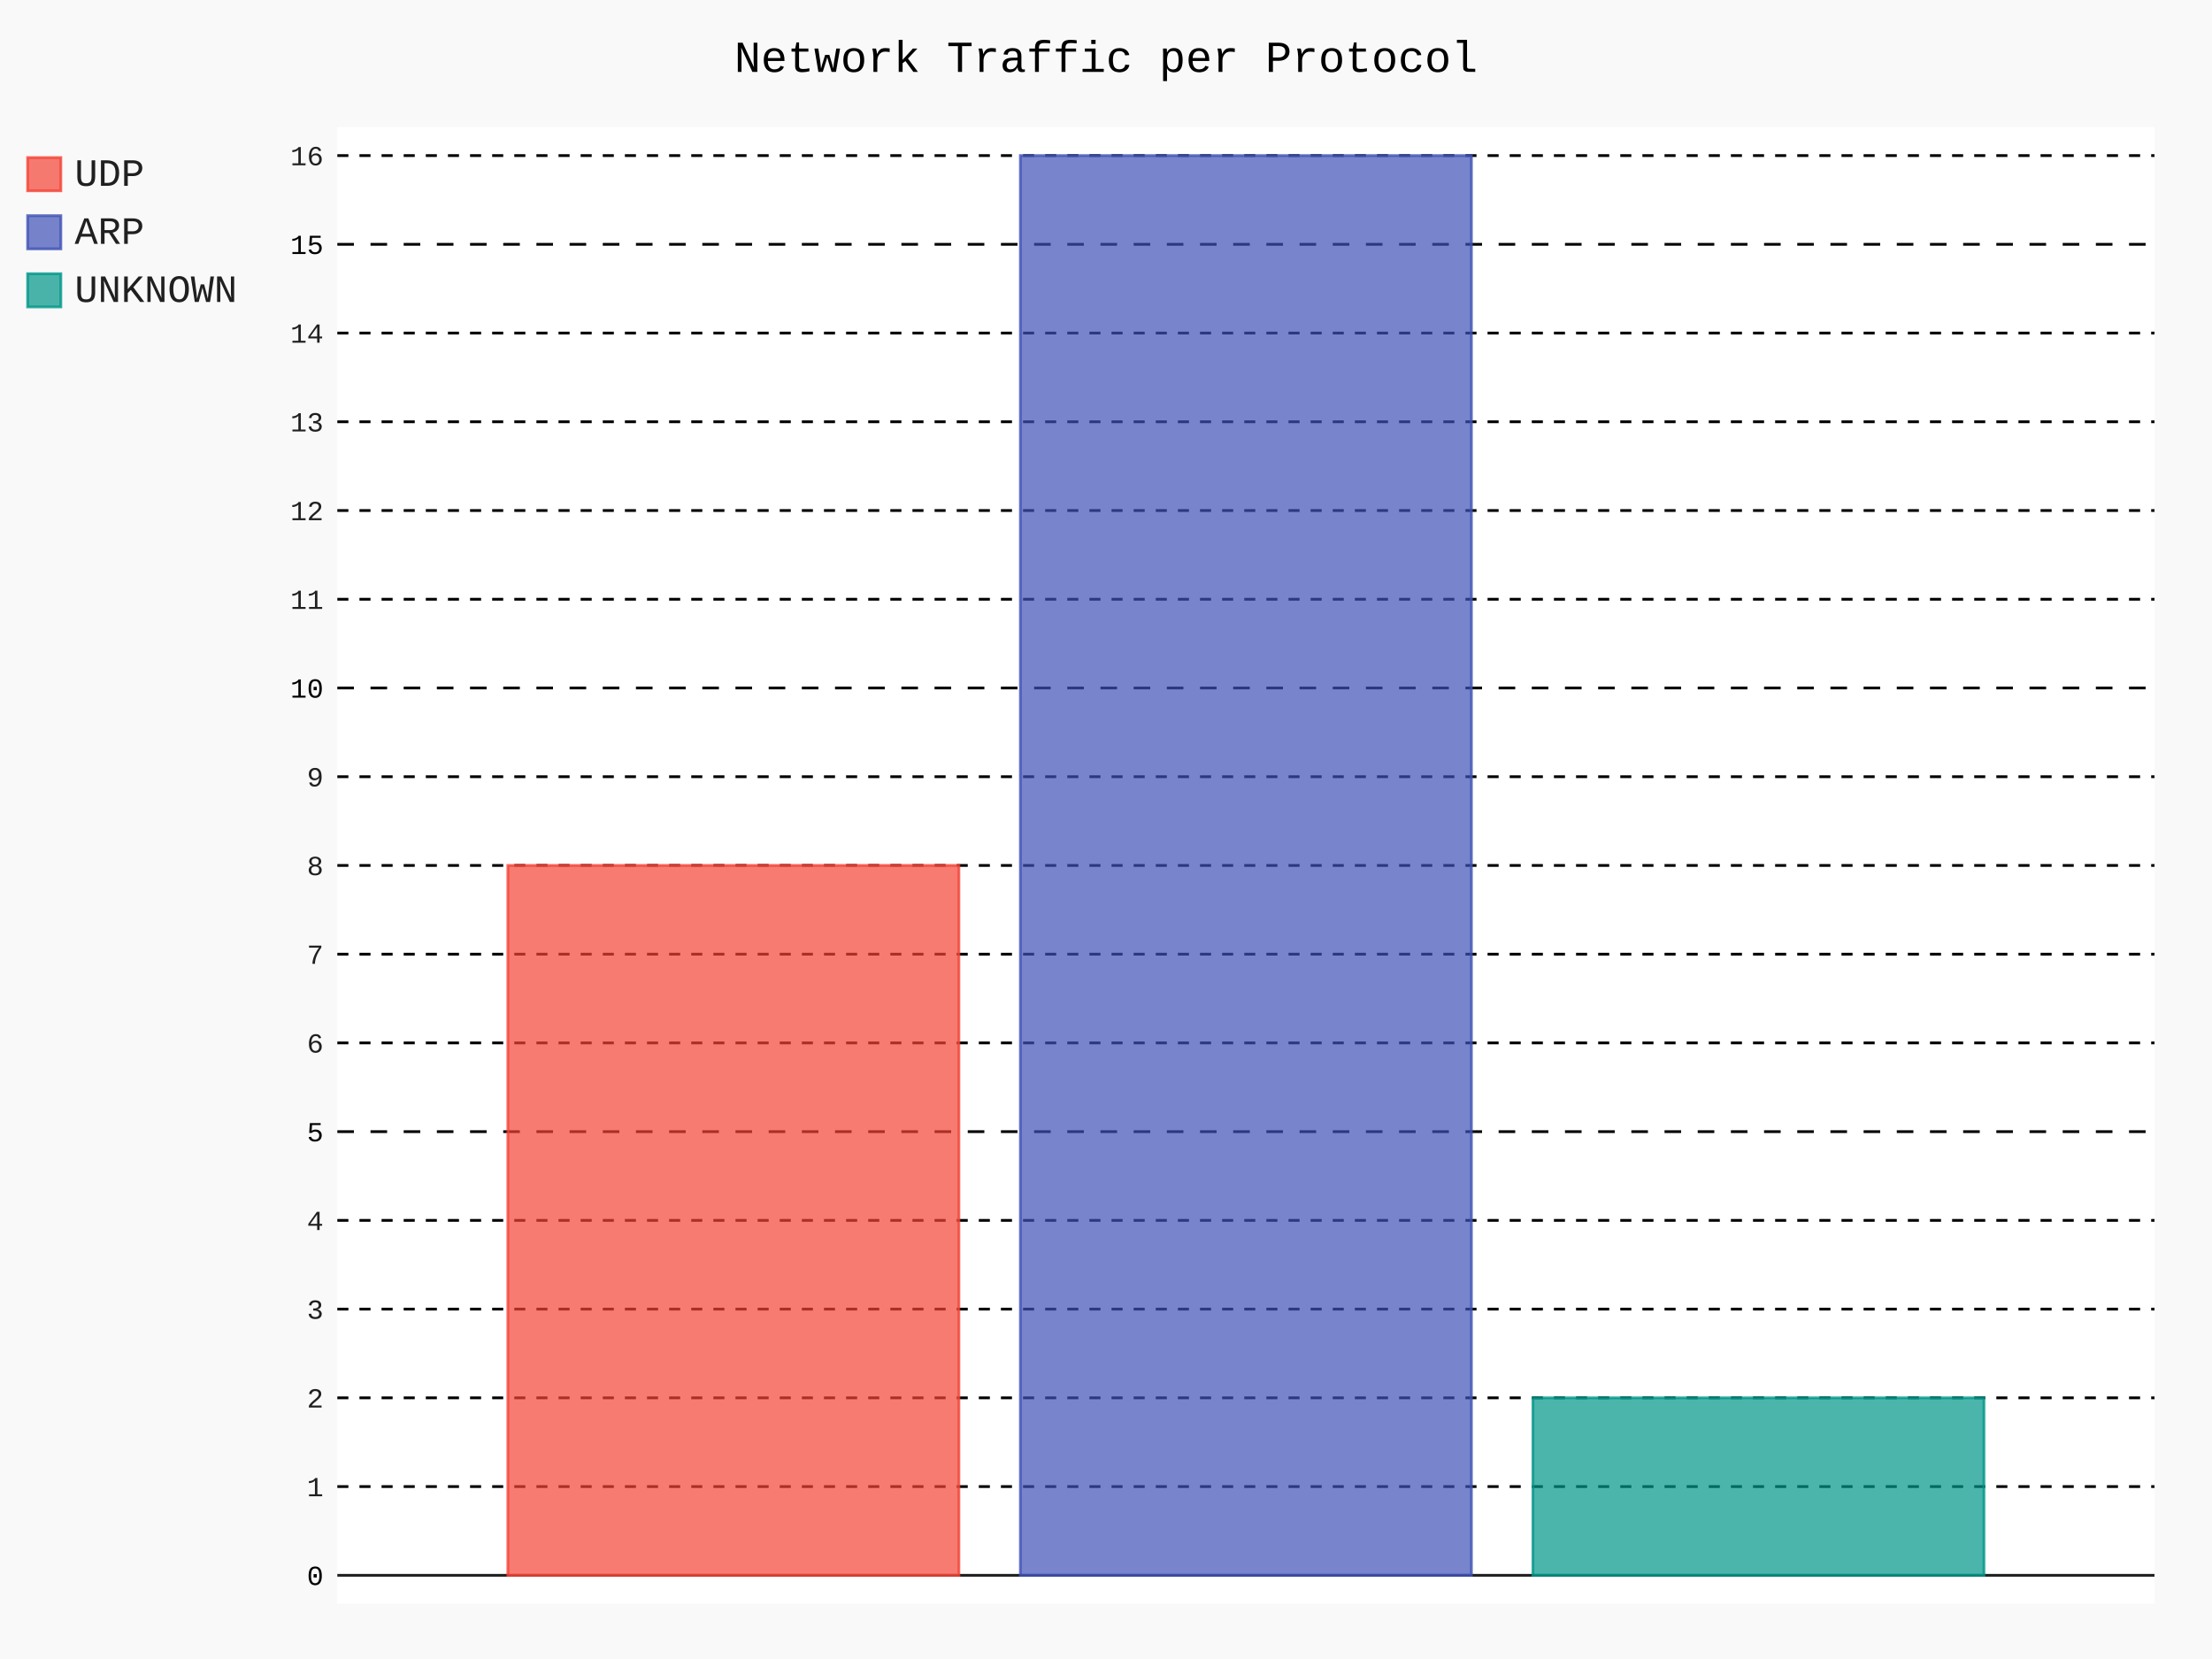
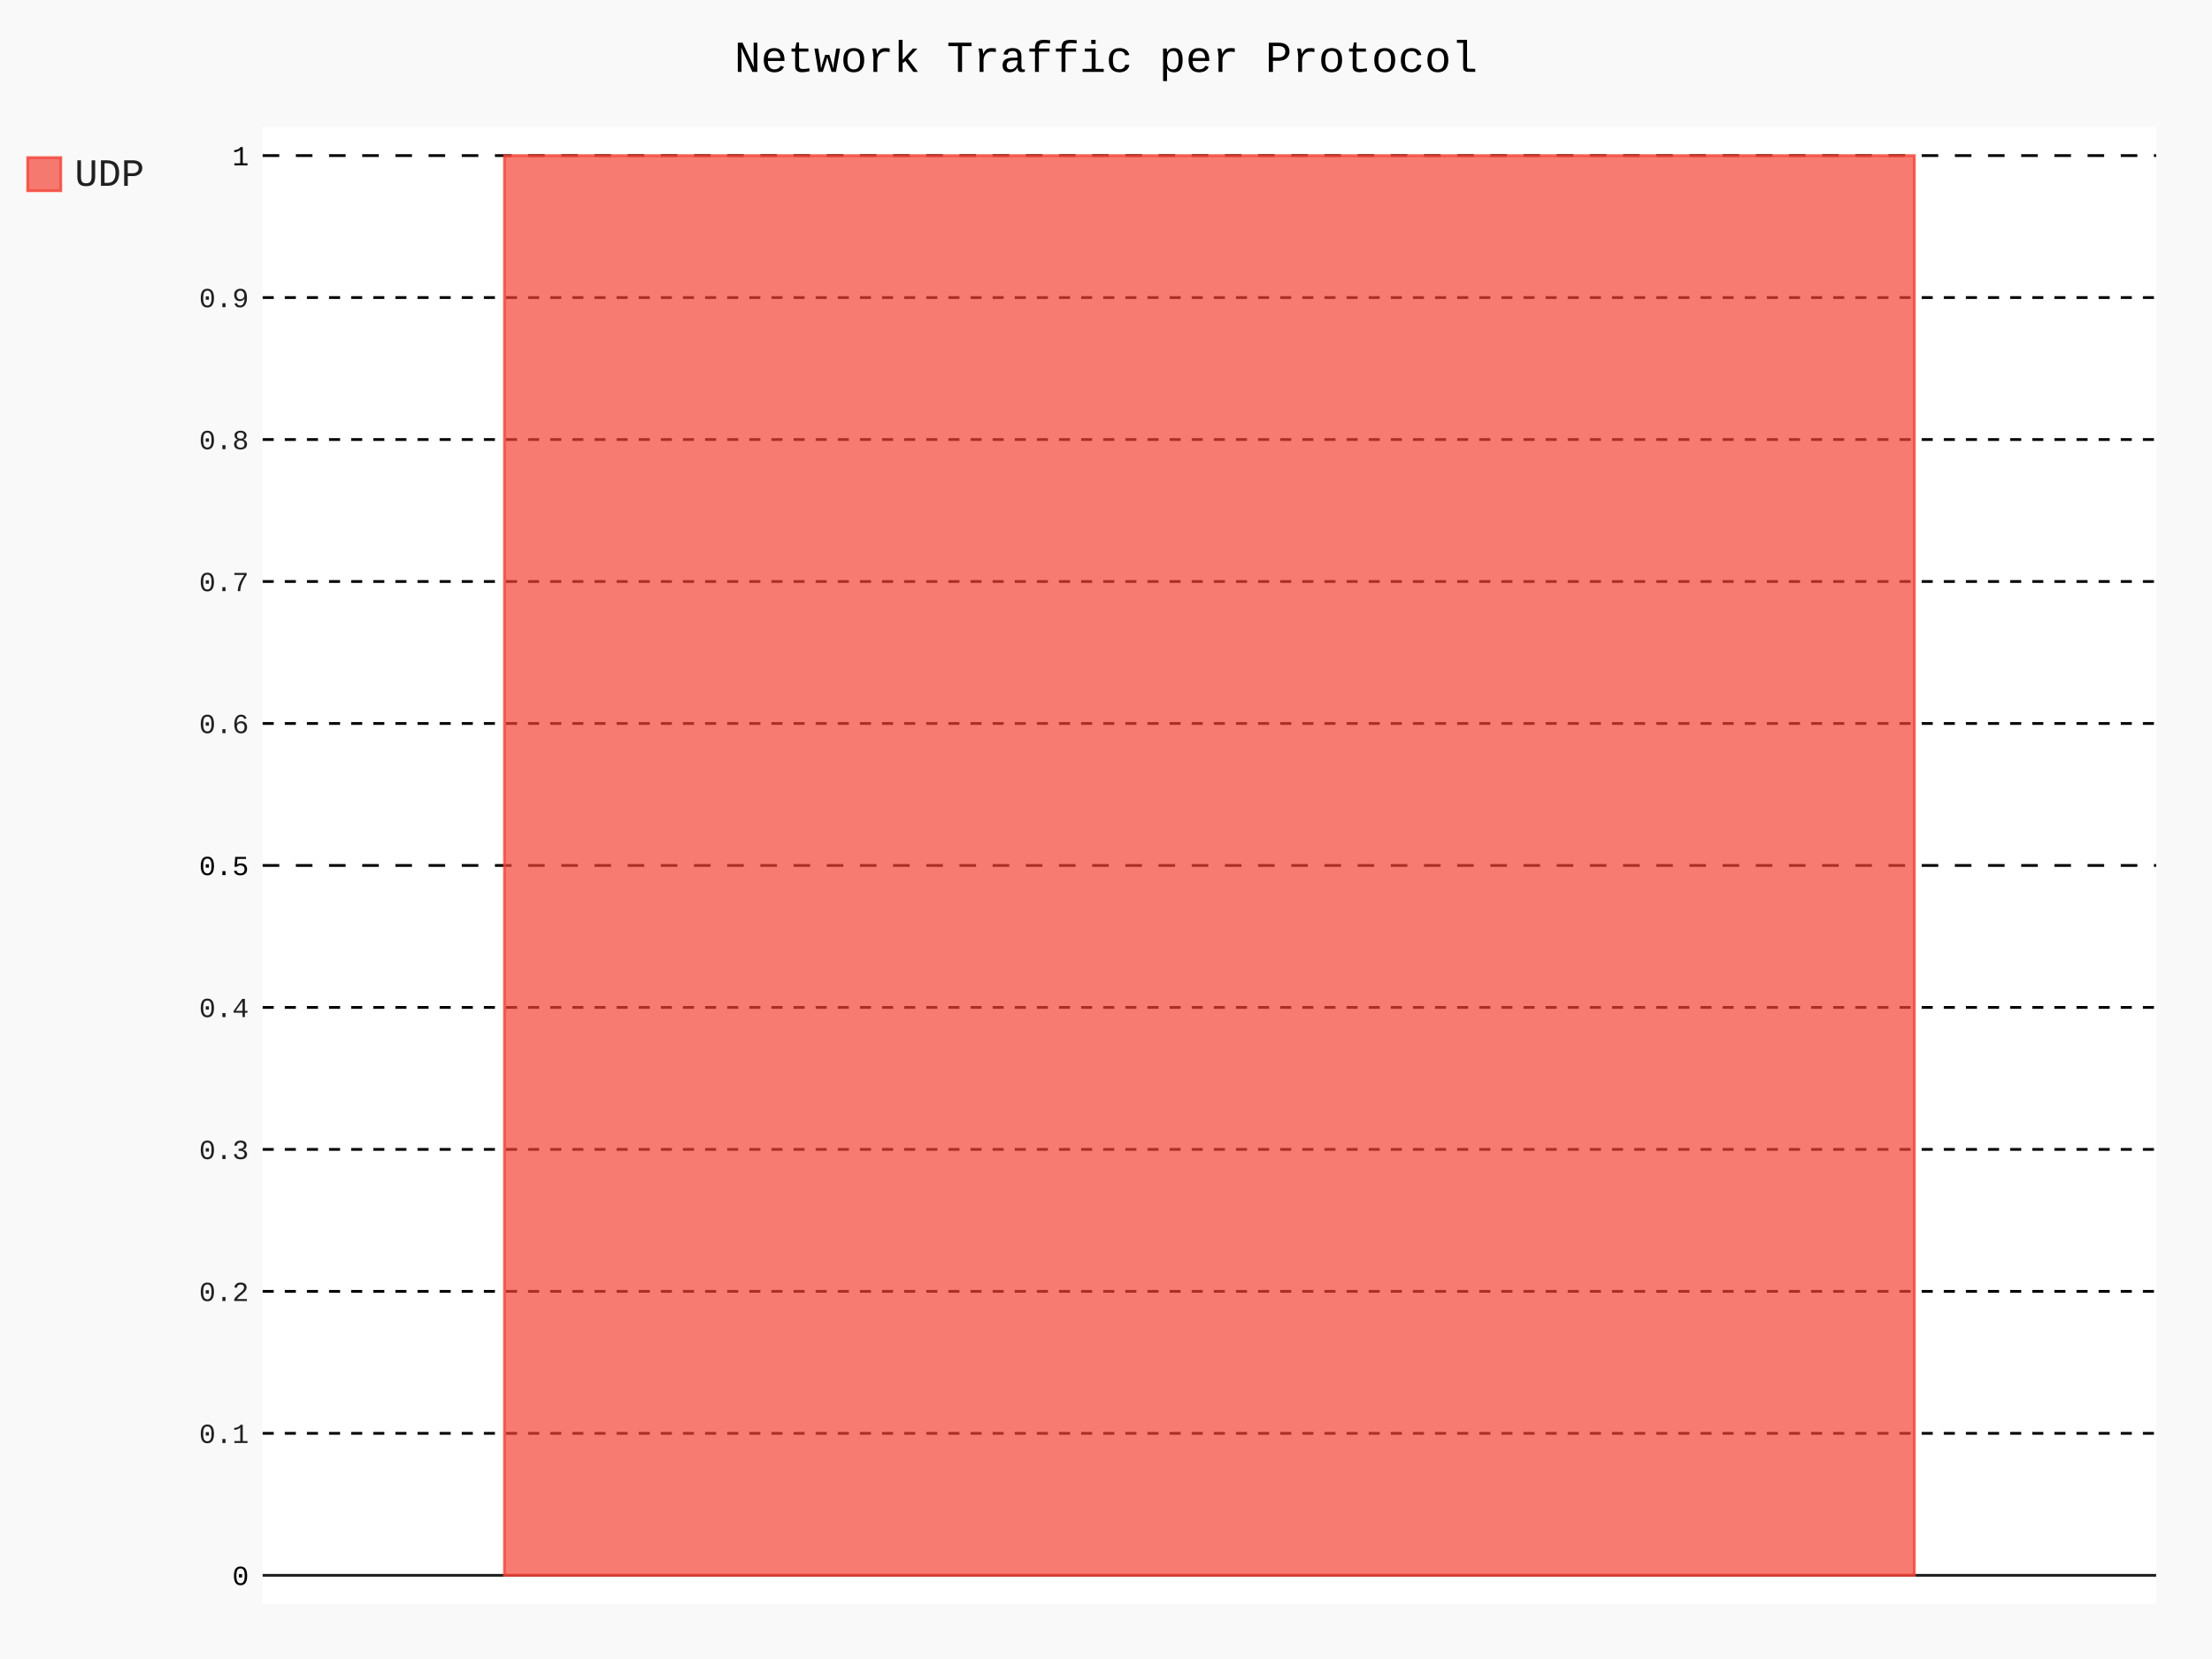
- <svg xmlns="http://www.w3.org/2000/svg" id="chart-fc52d1d0-5105-4794-809a-92c0aed4d664" class="pygal-chart" viewBox="0 0 800 600">
+ <svg xmlns="http://www.w3.org/2000/svg" id="chart-a7d476ab-325e-4dec-8e12-bb074472e643" class="pygal-chart" viewBox="0 0 800 600">
  <defs>
-     <style type="text/css">#chart-fc52d1d0-5105-4794-809a-92c0aed4d664{-webkit-user-select:none;-webkit-font-smoothing:antialiased;font-family:Consolas,"Liberation Mono",Menlo,Courier,monospace}#chart-fc52d1d0-5105-4794-809a-92c0aed4d664 .title{font-family:Consolas,"Liberation Mono",Menlo,Courier,monospace;font-size:16px}#chart-fc52d1d0-5105-4794-809a-92c0aed4d664 .legends .legend text{font-family:Consolas,"Liberation Mono",Menlo,Courier,monospace;font-size:14px}#chart-fc52d1d0-5105-4794-809a-92c0aed4d664 .axis text{font-family:Consolas,"Liberation Mono",Menlo,Courier,monospace;font-size:10px}#chart-fc52d1d0-5105-4794-809a-92c0aed4d664 .axis text.major{font-family:Consolas,"Liberation Mono",Menlo,Courier,monospace;font-size:10px}#chart-fc52d1d0-5105-4794-809a-92c0aed4d664 .text-overlay text.value{font-family:Consolas,"Liberation Mono",Menlo,Courier,monospace;font-size:16px}#chart-fc52d1d0-5105-4794-809a-92c0aed4d664 .text-overlay text.label{font-family:Consolas,"Liberation Mono",Menlo,Courier,monospace;font-size:10px}#chart-fc52d1d0-5105-4794-809a-92c0aed4d664 .tooltip{font-family:Consolas,"Liberation Mono",Menlo,Courier,monospace;font-size:14px}#chart-fc52d1d0-5105-4794-809a-92c0aed4d664 text.no_data{font-family:Consolas,"Liberation Mono",Menlo,Courier,monospace;font-size:64px}
- #chart-fc52d1d0-5105-4794-809a-92c0aed4d664{background-color:rgba(249,249,249,1)}#chart-fc52d1d0-5105-4794-809a-92c0aed4d664 path,#chart-fc52d1d0-5105-4794-809a-92c0aed4d664 line,#chart-fc52d1d0-5105-4794-809a-92c0aed4d664 rect,#chart-fc52d1d0-5105-4794-809a-92c0aed4d664 circle{-webkit-transition:150ms;-moz-transition:150ms;transition:150ms}#chart-fc52d1d0-5105-4794-809a-92c0aed4d664 .graph &gt; .background{fill:rgba(249,249,249,1)}#chart-fc52d1d0-5105-4794-809a-92c0aed4d664 .plot &gt; .background{fill:rgba(255,255,255,1)}#chart-fc52d1d0-5105-4794-809a-92c0aed4d664 .graph{fill:rgba(0,0,0,.87)}#chart-fc52d1d0-5105-4794-809a-92c0aed4d664 text.no_data{fill:rgba(0,0,0,1)}#chart-fc52d1d0-5105-4794-809a-92c0aed4d664 .title{fill:rgba(0,0,0,1)}#chart-fc52d1d0-5105-4794-809a-92c0aed4d664 .legends .legend text{fill:rgba(0,0,0,.87)}#chart-fc52d1d0-5105-4794-809a-92c0aed4d664 .legends .legend:hover text{fill:rgba(0,0,0,1)}#chart-fc52d1d0-5105-4794-809a-92c0aed4d664 .axis .line{stroke:rgba(0,0,0,1)}#chart-fc52d1d0-5105-4794-809a-92c0aed4d664 .axis .guide.line{stroke:rgba(0,0,0,.54)}#chart-fc52d1d0-5105-4794-809a-92c0aed4d664 .axis .major.line{stroke:rgba(0,0,0,.87)}#chart-fc52d1d0-5105-4794-809a-92c0aed4d664 .axis text.major{fill:rgba(0,0,0,1)}#chart-fc52d1d0-5105-4794-809a-92c0aed4d664 .axis.y .guides:hover .guide.line,#chart-fc52d1d0-5105-4794-809a-92c0aed4d664 .line-graph .axis.x .guides:hover .guide.line,#chart-fc52d1d0-5105-4794-809a-92c0aed4d664 .stackedline-graph .axis.x .guides:hover .guide.line,#chart-fc52d1d0-5105-4794-809a-92c0aed4d664 .xy-graph .axis.x .guides:hover .guide.line{stroke:rgba(0,0,0,1)}#chart-fc52d1d0-5105-4794-809a-92c0aed4d664 .axis .guides:hover text{fill:rgba(0,0,0,1)}#chart-fc52d1d0-5105-4794-809a-92c0aed4d664 .reactive{fill-opacity:.7;stroke-opacity:.8;stroke-width:1}#chart-fc52d1d0-5105-4794-809a-92c0aed4d664 .ci{stroke:rgba(0,0,0,.87)}#chart-fc52d1d0-5105-4794-809a-92c0aed4d664 .reactive.active,#chart-fc52d1d0-5105-4794-809a-92c0aed4d664 .active .reactive{fill-opacity:.8;stroke-opacity:.9;stroke-width:4}#chart-fc52d1d0-5105-4794-809a-92c0aed4d664 .ci .reactive.active{stroke-width:1.5}#chart-fc52d1d0-5105-4794-809a-92c0aed4d664 .series text{fill:rgba(0,0,0,1)}#chart-fc52d1d0-5105-4794-809a-92c0aed4d664 .tooltip rect{fill:rgba(255,255,255,1);stroke:rgba(0,0,0,1);-webkit-transition:opacity 150ms;-moz-transition:opacity 150ms;transition:opacity 150ms}#chart-fc52d1d0-5105-4794-809a-92c0aed4d664 .tooltip .label{fill:rgba(0,0,0,.87)}#chart-fc52d1d0-5105-4794-809a-92c0aed4d664 .tooltip .label{fill:rgba(0,0,0,.87)}#chart-fc52d1d0-5105-4794-809a-92c0aed4d664 .tooltip .legend{font-size:.8em;fill:rgba(0,0,0,.54)}#chart-fc52d1d0-5105-4794-809a-92c0aed4d664 .tooltip .x_label{font-size:.6em;fill:rgba(0,0,0,1)}#chart-fc52d1d0-5105-4794-809a-92c0aed4d664 .tooltip .xlink{font-size:.5em;text-decoration:underline}#chart-fc52d1d0-5105-4794-809a-92c0aed4d664 .tooltip .value{font-size:1.5em}#chart-fc52d1d0-5105-4794-809a-92c0aed4d664 .bound{font-size:.5em}#chart-fc52d1d0-5105-4794-809a-92c0aed4d664 .max-value{font-size:.75em;fill:rgba(0,0,0,.54)}#chart-fc52d1d0-5105-4794-809a-92c0aed4d664 .map-element{fill:rgba(255,255,255,1);stroke:rgba(0,0,0,.54) !important}#chart-fc52d1d0-5105-4794-809a-92c0aed4d664 .map-element .reactive{fill-opacity:inherit;stroke-opacity:inherit}#chart-fc52d1d0-5105-4794-809a-92c0aed4d664 .color-0,#chart-fc52d1d0-5105-4794-809a-92c0aed4d664 .color-0 a:visited{stroke:#F44336;fill:#F44336}#chart-fc52d1d0-5105-4794-809a-92c0aed4d664 .color-1,#chart-fc52d1d0-5105-4794-809a-92c0aed4d664 .color-1 a:visited{stroke:#3F51B5;fill:#3F51B5}#chart-fc52d1d0-5105-4794-809a-92c0aed4d664 .color-2,#chart-fc52d1d0-5105-4794-809a-92c0aed4d664 .color-2 a:visited{stroke:#009688;fill:#009688}#chart-fc52d1d0-5105-4794-809a-92c0aed4d664 .text-overlay .color-0 text{fill:black}#chart-fc52d1d0-5105-4794-809a-92c0aed4d664 .text-overlay .color-1 text{fill:black}#chart-fc52d1d0-5105-4794-809a-92c0aed4d664 .text-overlay .color-2 text{fill:black}
- #chart-fc52d1d0-5105-4794-809a-92c0aed4d664 text.no_data{text-anchor:middle}#chart-fc52d1d0-5105-4794-809a-92c0aed4d664 .guide.line{fill:none}#chart-fc52d1d0-5105-4794-809a-92c0aed4d664 .centered{text-anchor:middle}#chart-fc52d1d0-5105-4794-809a-92c0aed4d664 .title{text-anchor:middle}#chart-fc52d1d0-5105-4794-809a-92c0aed4d664 .legends .legend text{fill-opacity:1}#chart-fc52d1d0-5105-4794-809a-92c0aed4d664 .axis.x text{text-anchor:middle}#chart-fc52d1d0-5105-4794-809a-92c0aed4d664 .axis.x:not(.web) text[transform]{text-anchor:start}#chart-fc52d1d0-5105-4794-809a-92c0aed4d664 .axis.x:not(.web) text[transform].backwards{text-anchor:end}#chart-fc52d1d0-5105-4794-809a-92c0aed4d664 .axis.y text{text-anchor:end}#chart-fc52d1d0-5105-4794-809a-92c0aed4d664 .axis.y text[transform].backwards{text-anchor:start}#chart-fc52d1d0-5105-4794-809a-92c0aed4d664 .axis.y2 text{text-anchor:start}#chart-fc52d1d0-5105-4794-809a-92c0aed4d664 .axis.y2 text[transform].backwards{text-anchor:end}#chart-fc52d1d0-5105-4794-809a-92c0aed4d664 .axis .guide.line{stroke-dasharray:4,4;stroke:black}#chart-fc52d1d0-5105-4794-809a-92c0aed4d664 .axis .major.guide.line{stroke-dasharray:6,6;stroke:black}#chart-fc52d1d0-5105-4794-809a-92c0aed4d664 .horizontal .axis.y .guide.line,#chart-fc52d1d0-5105-4794-809a-92c0aed4d664 .horizontal .axis.y2 .guide.line,#chart-fc52d1d0-5105-4794-809a-92c0aed4d664 .vertical .axis.x .guide.line{opacity:0}#chart-fc52d1d0-5105-4794-809a-92c0aed4d664 .horizontal .axis.always_show .guide.line,#chart-fc52d1d0-5105-4794-809a-92c0aed4d664 .vertical .axis.always_show .guide.line{opacity:1 !important}#chart-fc52d1d0-5105-4794-809a-92c0aed4d664 .axis.y .guides:hover .guide.line,#chart-fc52d1d0-5105-4794-809a-92c0aed4d664 .axis.y2 .guides:hover .guide.line,#chart-fc52d1d0-5105-4794-809a-92c0aed4d664 .axis.x .guides:hover .guide.line{opacity:1}#chart-fc52d1d0-5105-4794-809a-92c0aed4d664 .axis .guides:hover text{opacity:1}#chart-fc52d1d0-5105-4794-809a-92c0aed4d664 .nofill{fill:none}#chart-fc52d1d0-5105-4794-809a-92c0aed4d664 .subtle-fill{fill-opacity:.2}#chart-fc52d1d0-5105-4794-809a-92c0aed4d664 .dot{stroke-width:1px;fill-opacity:1;stroke-opacity:1}#chart-fc52d1d0-5105-4794-809a-92c0aed4d664 .dot.active{stroke-width:5px}#chart-fc52d1d0-5105-4794-809a-92c0aed4d664 .dot.negative{fill:transparent}#chart-fc52d1d0-5105-4794-809a-92c0aed4d664 text,#chart-fc52d1d0-5105-4794-809a-92c0aed4d664 tspan{stroke:none !important}#chart-fc52d1d0-5105-4794-809a-92c0aed4d664 .series text.active{opacity:1}#chart-fc52d1d0-5105-4794-809a-92c0aed4d664 .tooltip rect{fill-opacity:.95;stroke-width:.5}#chart-fc52d1d0-5105-4794-809a-92c0aed4d664 .tooltip text{fill-opacity:1}#chart-fc52d1d0-5105-4794-809a-92c0aed4d664 .showable{visibility:hidden}#chart-fc52d1d0-5105-4794-809a-92c0aed4d664 .showable.shown{visibility:visible}#chart-fc52d1d0-5105-4794-809a-92c0aed4d664 .gauge-background{fill:rgba(229,229,229,1);stroke:none}#chart-fc52d1d0-5105-4794-809a-92c0aed4d664 .bg-lines{stroke:rgba(249,249,249,1);stroke-width:2px}</style>
+     <style type="text/css">#chart-a7d476ab-325e-4dec-8e12-bb074472e643{-webkit-user-select:none;-webkit-font-smoothing:antialiased;font-family:Consolas,"Liberation Mono",Menlo,Courier,monospace}#chart-a7d476ab-325e-4dec-8e12-bb074472e643 .title{font-family:Consolas,"Liberation Mono",Menlo,Courier,monospace;font-size:16px}#chart-a7d476ab-325e-4dec-8e12-bb074472e643 .legends .legend text{font-family:Consolas,"Liberation Mono",Menlo,Courier,monospace;font-size:14px}#chart-a7d476ab-325e-4dec-8e12-bb074472e643 .axis text{font-family:Consolas,"Liberation Mono",Menlo,Courier,monospace;font-size:10px}#chart-a7d476ab-325e-4dec-8e12-bb074472e643 .axis text.major{font-family:Consolas,"Liberation Mono",Menlo,Courier,monospace;font-size:10px}#chart-a7d476ab-325e-4dec-8e12-bb074472e643 .text-overlay text.value{font-family:Consolas,"Liberation Mono",Menlo,Courier,monospace;font-size:16px}#chart-a7d476ab-325e-4dec-8e12-bb074472e643 .text-overlay text.label{font-family:Consolas,"Liberation Mono",Menlo,Courier,monospace;font-size:10px}#chart-a7d476ab-325e-4dec-8e12-bb074472e643 .tooltip{font-family:Consolas,"Liberation Mono",Menlo,Courier,monospace;font-size:14px}#chart-a7d476ab-325e-4dec-8e12-bb074472e643 text.no_data{font-family:Consolas,"Liberation Mono",Menlo,Courier,monospace;font-size:64px}
+ #chart-a7d476ab-325e-4dec-8e12-bb074472e643{background-color:rgba(249,249,249,1)}#chart-a7d476ab-325e-4dec-8e12-bb074472e643 path,#chart-a7d476ab-325e-4dec-8e12-bb074472e643 line,#chart-a7d476ab-325e-4dec-8e12-bb074472e643 rect,#chart-a7d476ab-325e-4dec-8e12-bb074472e643 circle{-webkit-transition:150ms;-moz-transition:150ms;transition:150ms}#chart-a7d476ab-325e-4dec-8e12-bb074472e643 .graph &gt; .background{fill:rgba(249,249,249,1)}#chart-a7d476ab-325e-4dec-8e12-bb074472e643 .plot &gt; .background{fill:rgba(255,255,255,1)}#chart-a7d476ab-325e-4dec-8e12-bb074472e643 .graph{fill:rgba(0,0,0,.87)}#chart-a7d476ab-325e-4dec-8e12-bb074472e643 text.no_data{fill:rgba(0,0,0,1)}#chart-a7d476ab-325e-4dec-8e12-bb074472e643 .title{fill:rgba(0,0,0,1)}#chart-a7d476ab-325e-4dec-8e12-bb074472e643 .legends .legend text{fill:rgba(0,0,0,.87)}#chart-a7d476ab-325e-4dec-8e12-bb074472e643 .legends .legend:hover text{fill:rgba(0,0,0,1)}#chart-a7d476ab-325e-4dec-8e12-bb074472e643 .axis .line{stroke:rgba(0,0,0,1)}#chart-a7d476ab-325e-4dec-8e12-bb074472e643 .axis .guide.line{stroke:rgba(0,0,0,.54)}#chart-a7d476ab-325e-4dec-8e12-bb074472e643 .axis .major.line{stroke:rgba(0,0,0,.87)}#chart-a7d476ab-325e-4dec-8e12-bb074472e643 .axis text.major{fill:rgba(0,0,0,1)}#chart-a7d476ab-325e-4dec-8e12-bb074472e643 .axis.y .guides:hover .guide.line,#chart-a7d476ab-325e-4dec-8e12-bb074472e643 .line-graph .axis.x .guides:hover .guide.line,#chart-a7d476ab-325e-4dec-8e12-bb074472e643 .stackedline-graph .axis.x .guides:hover .guide.line,#chart-a7d476ab-325e-4dec-8e12-bb074472e643 .xy-graph .axis.x .guides:hover .guide.line{stroke:rgba(0,0,0,1)}#chart-a7d476ab-325e-4dec-8e12-bb074472e643 .axis .guides:hover text{fill:rgba(0,0,0,1)}#chart-a7d476ab-325e-4dec-8e12-bb074472e643 .reactive{fill-opacity:.7;stroke-opacity:.8;stroke-width:1}#chart-a7d476ab-325e-4dec-8e12-bb074472e643 .ci{stroke:rgba(0,0,0,.87)}#chart-a7d476ab-325e-4dec-8e12-bb074472e643 .reactive.active,#chart-a7d476ab-325e-4dec-8e12-bb074472e643 .active .reactive{fill-opacity:.8;stroke-opacity:.9;stroke-width:4}#chart-a7d476ab-325e-4dec-8e12-bb074472e643 .ci .reactive.active{stroke-width:1.5}#chart-a7d476ab-325e-4dec-8e12-bb074472e643 .series text{fill:rgba(0,0,0,1)}#chart-a7d476ab-325e-4dec-8e12-bb074472e643 .tooltip rect{fill:rgba(255,255,255,1);stroke:rgba(0,0,0,1);-webkit-transition:opacity 150ms;-moz-transition:opacity 150ms;transition:opacity 150ms}#chart-a7d476ab-325e-4dec-8e12-bb074472e643 .tooltip .label{fill:rgba(0,0,0,.87)}#chart-a7d476ab-325e-4dec-8e12-bb074472e643 .tooltip .label{fill:rgba(0,0,0,.87)}#chart-a7d476ab-325e-4dec-8e12-bb074472e643 .tooltip .legend{font-size:.8em;fill:rgba(0,0,0,.54)}#chart-a7d476ab-325e-4dec-8e12-bb074472e643 .tooltip .x_label{font-size:.6em;fill:rgba(0,0,0,1)}#chart-a7d476ab-325e-4dec-8e12-bb074472e643 .tooltip .xlink{font-size:.5em;text-decoration:underline}#chart-a7d476ab-325e-4dec-8e12-bb074472e643 .tooltip .value{font-size:1.5em}#chart-a7d476ab-325e-4dec-8e12-bb074472e643 .bound{font-size:.5em}#chart-a7d476ab-325e-4dec-8e12-bb074472e643 .max-value{font-size:.75em;fill:rgba(0,0,0,.54)}#chart-a7d476ab-325e-4dec-8e12-bb074472e643 .map-element{fill:rgba(255,255,255,1);stroke:rgba(0,0,0,.54) !important}#chart-a7d476ab-325e-4dec-8e12-bb074472e643 .map-element .reactive{fill-opacity:inherit;stroke-opacity:inherit}#chart-a7d476ab-325e-4dec-8e12-bb074472e643 .color-0,#chart-a7d476ab-325e-4dec-8e12-bb074472e643 .color-0 a:visited{stroke:#F44336;fill:#F44336}#chart-a7d476ab-325e-4dec-8e12-bb074472e643 .text-overlay .color-0 text{fill:black}
+ #chart-a7d476ab-325e-4dec-8e12-bb074472e643 text.no_data{text-anchor:middle}#chart-a7d476ab-325e-4dec-8e12-bb074472e643 .guide.line{fill:none}#chart-a7d476ab-325e-4dec-8e12-bb074472e643 .centered{text-anchor:middle}#chart-a7d476ab-325e-4dec-8e12-bb074472e643 .title{text-anchor:middle}#chart-a7d476ab-325e-4dec-8e12-bb074472e643 .legends .legend text{fill-opacity:1}#chart-a7d476ab-325e-4dec-8e12-bb074472e643 .axis.x text{text-anchor:middle}#chart-a7d476ab-325e-4dec-8e12-bb074472e643 .axis.x:not(.web) text[transform]{text-anchor:start}#chart-a7d476ab-325e-4dec-8e12-bb074472e643 .axis.x:not(.web) text[transform].backwards{text-anchor:end}#chart-a7d476ab-325e-4dec-8e12-bb074472e643 .axis.y text{text-anchor:end}#chart-a7d476ab-325e-4dec-8e12-bb074472e643 .axis.y text[transform].backwards{text-anchor:start}#chart-a7d476ab-325e-4dec-8e12-bb074472e643 .axis.y2 text{text-anchor:start}#chart-a7d476ab-325e-4dec-8e12-bb074472e643 .axis.y2 text[transform].backwards{text-anchor:end}#chart-a7d476ab-325e-4dec-8e12-bb074472e643 .axis .guide.line{stroke-dasharray:4,4;stroke:black}#chart-a7d476ab-325e-4dec-8e12-bb074472e643 .axis .major.guide.line{stroke-dasharray:6,6;stroke:black}#chart-a7d476ab-325e-4dec-8e12-bb074472e643 .horizontal .axis.y .guide.line,#chart-a7d476ab-325e-4dec-8e12-bb074472e643 .horizontal .axis.y2 .guide.line,#chart-a7d476ab-325e-4dec-8e12-bb074472e643 .vertical .axis.x .guide.line{opacity:0}#chart-a7d476ab-325e-4dec-8e12-bb074472e643 .horizontal .axis.always_show .guide.line,#chart-a7d476ab-325e-4dec-8e12-bb074472e643 .vertical .axis.always_show .guide.line{opacity:1 !important}#chart-a7d476ab-325e-4dec-8e12-bb074472e643 .axis.y .guides:hover .guide.line,#chart-a7d476ab-325e-4dec-8e12-bb074472e643 .axis.y2 .guides:hover .guide.line,#chart-a7d476ab-325e-4dec-8e12-bb074472e643 .axis.x .guides:hover .guide.line{opacity:1}#chart-a7d476ab-325e-4dec-8e12-bb074472e643 .axis .guides:hover text{opacity:1}#chart-a7d476ab-325e-4dec-8e12-bb074472e643 .nofill{fill:none}#chart-a7d476ab-325e-4dec-8e12-bb074472e643 .subtle-fill{fill-opacity:.2}#chart-a7d476ab-325e-4dec-8e12-bb074472e643 .dot{stroke-width:1px;fill-opacity:1;stroke-opacity:1}#chart-a7d476ab-325e-4dec-8e12-bb074472e643 .dot.active{stroke-width:5px}#chart-a7d476ab-325e-4dec-8e12-bb074472e643 .dot.negative{fill:transparent}#chart-a7d476ab-325e-4dec-8e12-bb074472e643 text,#chart-a7d476ab-325e-4dec-8e12-bb074472e643 tspan{stroke:none !important}#chart-a7d476ab-325e-4dec-8e12-bb074472e643 .series text.active{opacity:1}#chart-a7d476ab-325e-4dec-8e12-bb074472e643 .tooltip rect{fill-opacity:.95;stroke-width:.5}#chart-a7d476ab-325e-4dec-8e12-bb074472e643 .tooltip text{fill-opacity:1}#chart-a7d476ab-325e-4dec-8e12-bb074472e643 .showable{visibility:hidden}#chart-a7d476ab-325e-4dec-8e12-bb074472e643 .showable.shown{visibility:visible}#chart-a7d476ab-325e-4dec-8e12-bb074472e643 .gauge-background{fill:rgba(229,229,229,1);stroke:none}#chart-a7d476ab-325e-4dec-8e12-bb074472e643 .bg-lines{stroke:rgba(249,249,249,1);stroke-width:2px}</style>
  </defs>
  <g class="graph bar-graph vertical">
    <rect x="0" y="0" width="800" height="600" class="background" />
-     <g transform="translate(122, 46)" class="plot">
-       <rect x="0" y="0" width="657.2" height="534" class="background" />
+     <g transform="translate(95, 46)" class="plot">
+       <rect x="0" y="0" width="684.8" height="534" class="background" />
      <g class="axis y always_show">
        <g class="guides">
-           <path d="M0 523.731 h657.2" class="axis major line" />
+           <path d="M0 523.731 h684.8" class="axis major line" />
          <text x="-5" y="527.231" class="major">0</text>
        </g>
        <g class="guides">
-           <path d="M0 491.639 h657.2" class="guide line" />
-           <text x="-5" y="495.139" class="">1</text>
+           <path d="M0 472.385 h684.8" class="guide line" />
+           <text x="-5" y="475.885" class="">0.1</text>
        </g>
        <g class="guides">
-           <path d="M0 459.548 h657.2" class="guide line" />
-           <text x="-5" y="463.048" class="">2</text>
+           <path d="M0 421.038 h684.8" class="guide line" />
+           <text x="-5" y="424.538" class="">0.2</text>
        </g>
        <g class="guides">
-           <path d="M0 427.457 h657.2" class="guide line" />
-           <text x="-5" y="430.957" class="">3</text>
+           <path d="M0 369.692 h684.8" class="guide line" />
+           <text x="-5" y="373.192" class="">0.3</text>
        </g>
        <g class="guides">
-           <path d="M0 395.365 h657.2" class="guide line" />
-           <text x="-5" y="398.865" class="">4</text>
+           <path d="M0 318.346 h684.8" class="guide line" />
+           <text x="-5" y="321.846" class="">0.4</text>
        </g>
        <g class="guides">
-           <path d="M0 363.274 h657.2" class="major guide line" />
-           <text x="-5" y="366.774" class="major">5</text>
+           <path d="M0 267 h684.8" class="major guide line" />
+           <text x="-5" y="270.5" class="major">0.5</text>
        </g>
        <g class="guides">
-           <path d="M0 331.183 h657.2" class="guide line" />
-           <text x="-5" y="334.683" class="">6</text>
+           <path d="M0 215.654 h684.8" class="guide line" />
+           <text x="-5" y="219.154" class="">0.6</text>
        </g>
        <g class="guides">
-           <path d="M0 299.091 h657.2" class="guide line" />
-           <text x="-5" y="302.591" class="">7</text>
+           <path d="M0 164.308 h684.8" class="guide line" />
+           <text x="-5" y="167.808" class="">0.7</text>
        </g>
        <g class="guides">
-           <path d="M0 267 h657.2" class="guide line" />
-           <text x="-5" y="270.5" class="">8</text>
+           <path d="M0 112.962 h684.8" class="guide line" />
+           <text x="-5" y="116.462" class="">0.8</text>
        </g>
        <g class="guides">
-           <path d="M0 234.909 h657.2" class="guide line" />
-           <text x="-5" y="238.409" class="">9</text>
+           <path d="M0 61.615 h684.8" class="guide line" />
+           <text x="-5" y="65.115" class="">0.9</text>
        </g>
        <g class="guides">
-           <path d="M0 202.817 h657.2" class="major guide line" />
-           <text x="-5" y="206.317" class="major">10</text>
-         </g>
-         <g class="guides">
-           <path d="M0 170.726 h657.2" class="guide line" />
-           <text x="-5" y="174.226" class="">11</text>
-         </g>
-         <g class="guides">
-           <path d="M0 138.635 h657.2" class="guide line" />
-           <text x="-5" y="142.135" class="">12</text>
-         </g>
-         <g class="guides">
-           <path d="M0 106.543 h657.2" class="guide line" />
-           <text x="-5" y="110.043" class="">13</text>
-         </g>
-         <g class="guides">
-           <path d="M0 74.452 h657.2" class="guide line" />
-           <text x="-5" y="77.952" class="">14</text>
-         </g>
-         <g class="guides">
-           <path d="M0 42.361 h657.2" class="major guide line" />
-           <text x="-5" y="45.861" class="major">15</text>
-         </g>
-         <g class="guides">
-           <path d="M0 10.269 h657.2" class="guide line" />
-           <text x="-5" y="13.769" class="">16</text>
+           <path d="M0 10.269 h684.8" class="major guide line" />
+           <text x="-5" y="13.769" class="major">1</text>
        </g>
      </g>
      <g class="series serie-0 color-0">
        <g class="bars">
          <g class="bar">
-             <rect x="61.676" y="267.0" rx="0" ry="0" width="163.12" height="256.731" class="rect reactive tooltip-trigger" />
-           </g>
-         </g>
-       </g>
-       <g class="series serie-1 color-1">
-         <g class="bars">
-           <g class="bar">
-             <rect x="247.04" y="10.269" rx="0" ry="0" width="163.12" height="513.462" class="rect reactive tooltip-trigger" />
-           </g>
-         </g>
-       </g>
-       <g class="series serie-2 color-2">
-         <g class="bars">
-           <g class="bar">
-             <rect x="432.404" y="459.548" rx="0" ry="0" width="163.12" height="64.183" class="rect reactive tooltip-trigger" />
+             <rect x="87.444" y="10.269" rx="0" ry="0" width="509.913" height="513.462" class="rect reactive tooltip-trigger" />
          </g>
        </g>
      </g>
    </g>
    <g class="titles">
      <text x="400.0" y="26" class="title plot_title">Network Traffic per Protocol</text>
    </g>
-     <g transform="translate(122, 46)" class="plot overlay">
+     <g transform="translate(95, 46)" class="plot overlay">
      <g class="series serie-0 color-0" />
-       <g class="series serie-1 color-1" />
-       <g class="series serie-2 color-2" />
    </g>
-     <g transform="translate(122, 46)" class="plot text-overlay">
+     <g transform="translate(95, 46)" class="plot text-overlay">
      <g class="series serie-0 color-0" />
-       <g class="series serie-1 color-1" />
-       <g class="series serie-2 color-2" />
    </g>
-     <g transform="translate(122, 46)" class="plot tooltip-overlay">
+     <g transform="translate(95, 46)" class="plot tooltip-overlay">
      <g transform="translate(0 0)" style="opacity: 0" class="tooltip">
        <rect rx="0" ry="0" width="0" height="0" class="tooltip-box" />
        <g class="text" />
      </g>
    </g>
    <g transform="translate(10, 56)" class="legends">
      <g id="activate-serie-0" class="legend reactive activate-serie">
        <rect x="0.0" y="1.0" width="12" height="12" class="color-0 reactive" />
        <text x="17.0" y="11.2">UDP</text>
      </g>
-       <g id="activate-serie-1" class="legend reactive activate-serie">
-         <rect x="0.0" y="22.0" width="12" height="12" class="color-1 reactive" />
-         <text x="17.0" y="32.2">ARP</text>
-       </g>
-       <g id="activate-serie-2" class="legend reactive activate-serie">
-         <rect x="0.0" y="43.0" width="12" height="12" class="color-2 reactive" />
-         <text x="17.0" y="53.2">UNKNOWN</text>
-       </g>
    </g>
    <g transform="translate(790, 56)" class="legends" />
  </g>
</svg>
